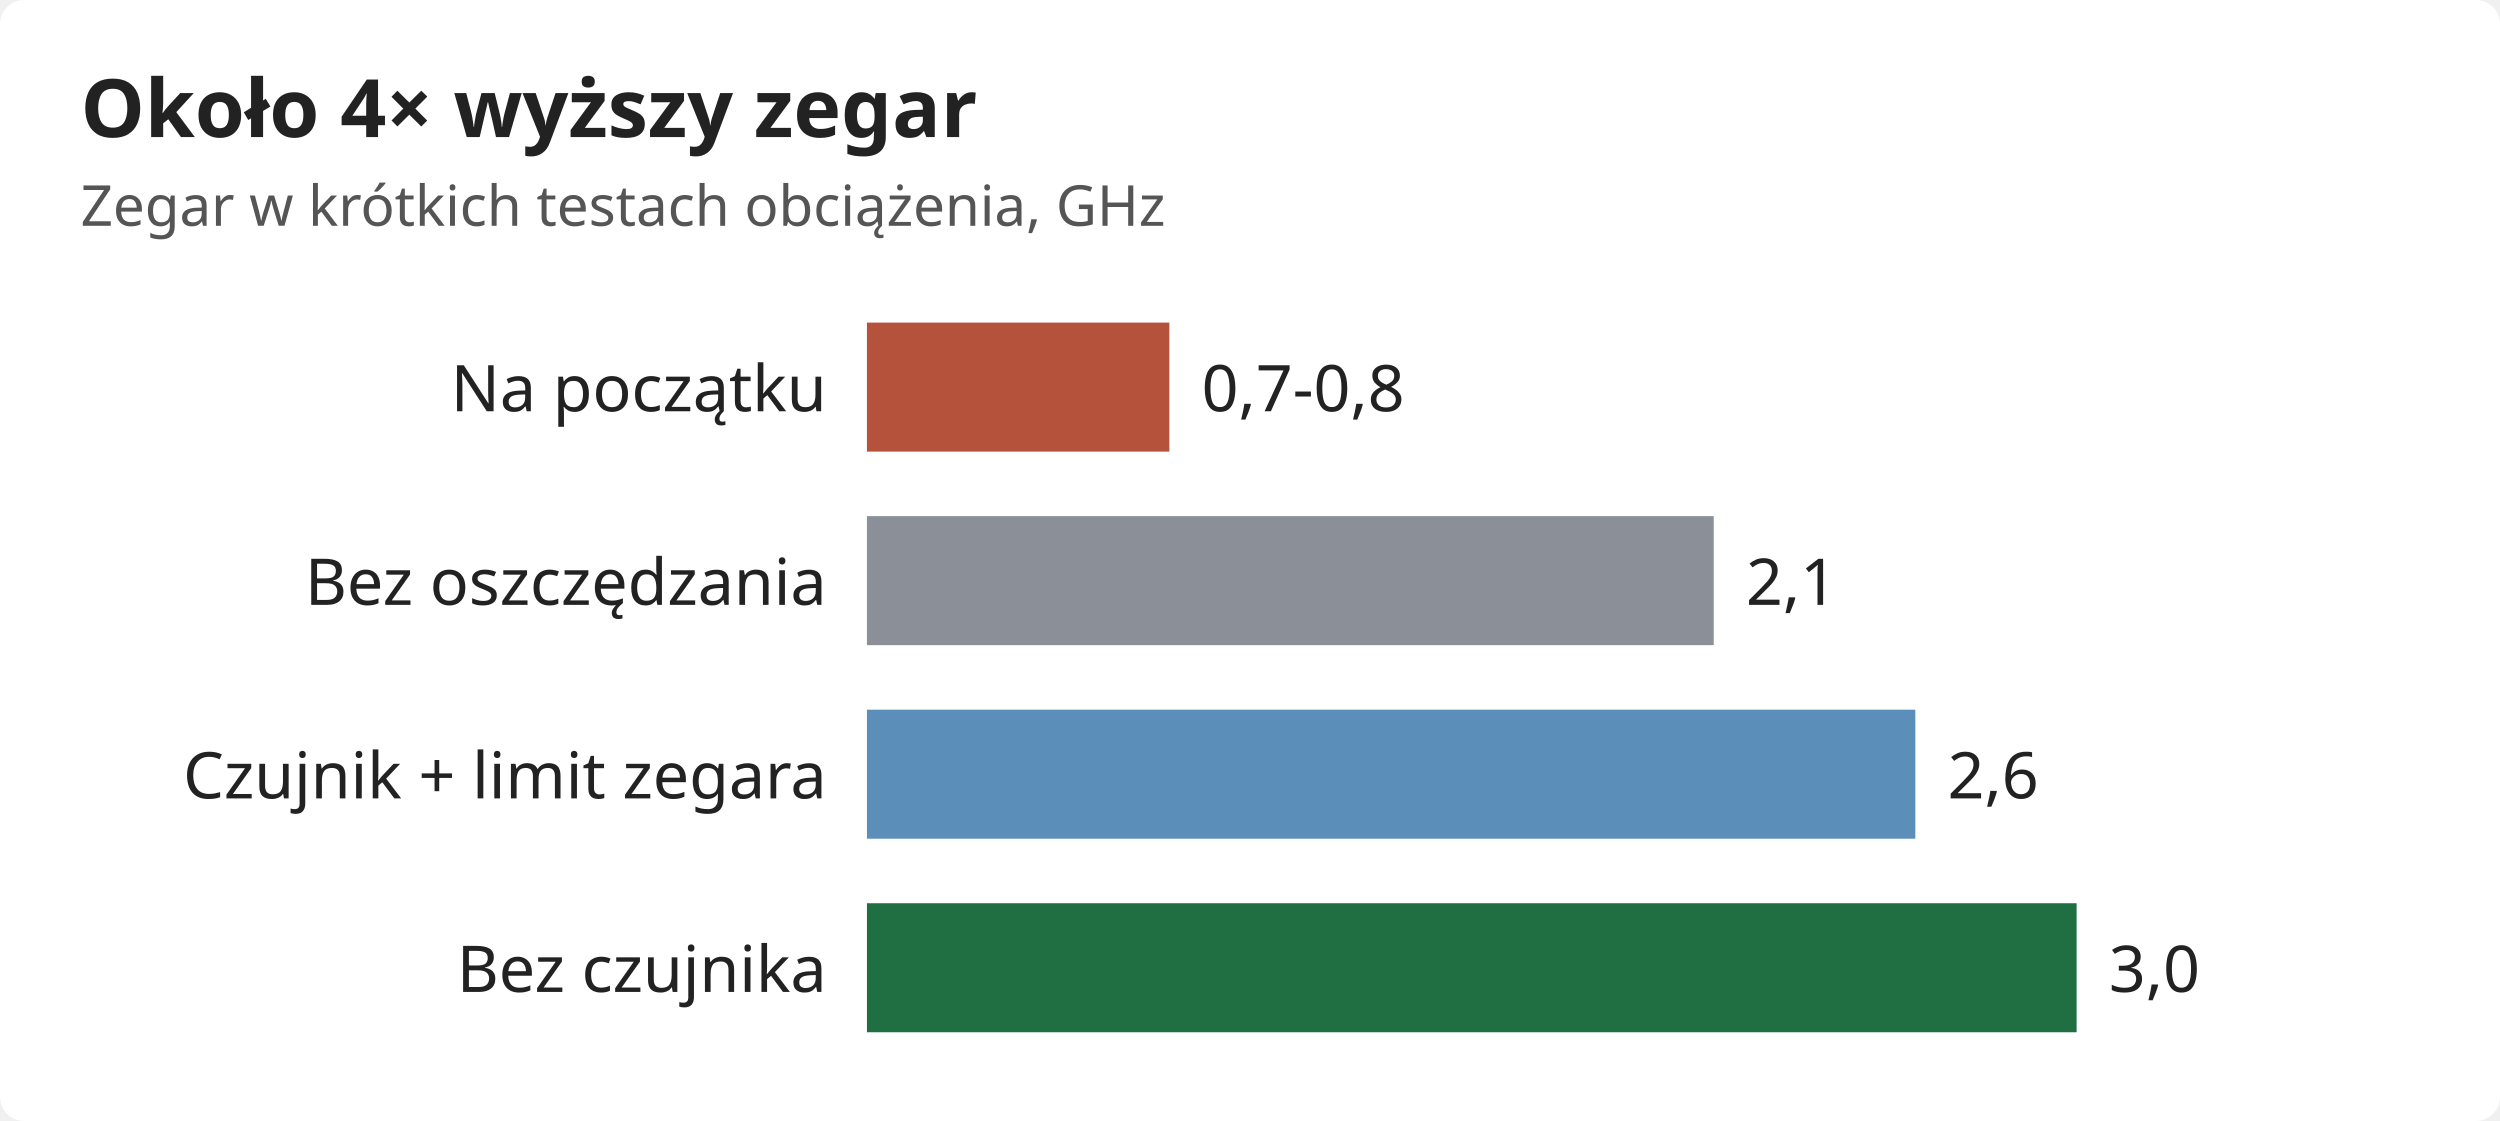
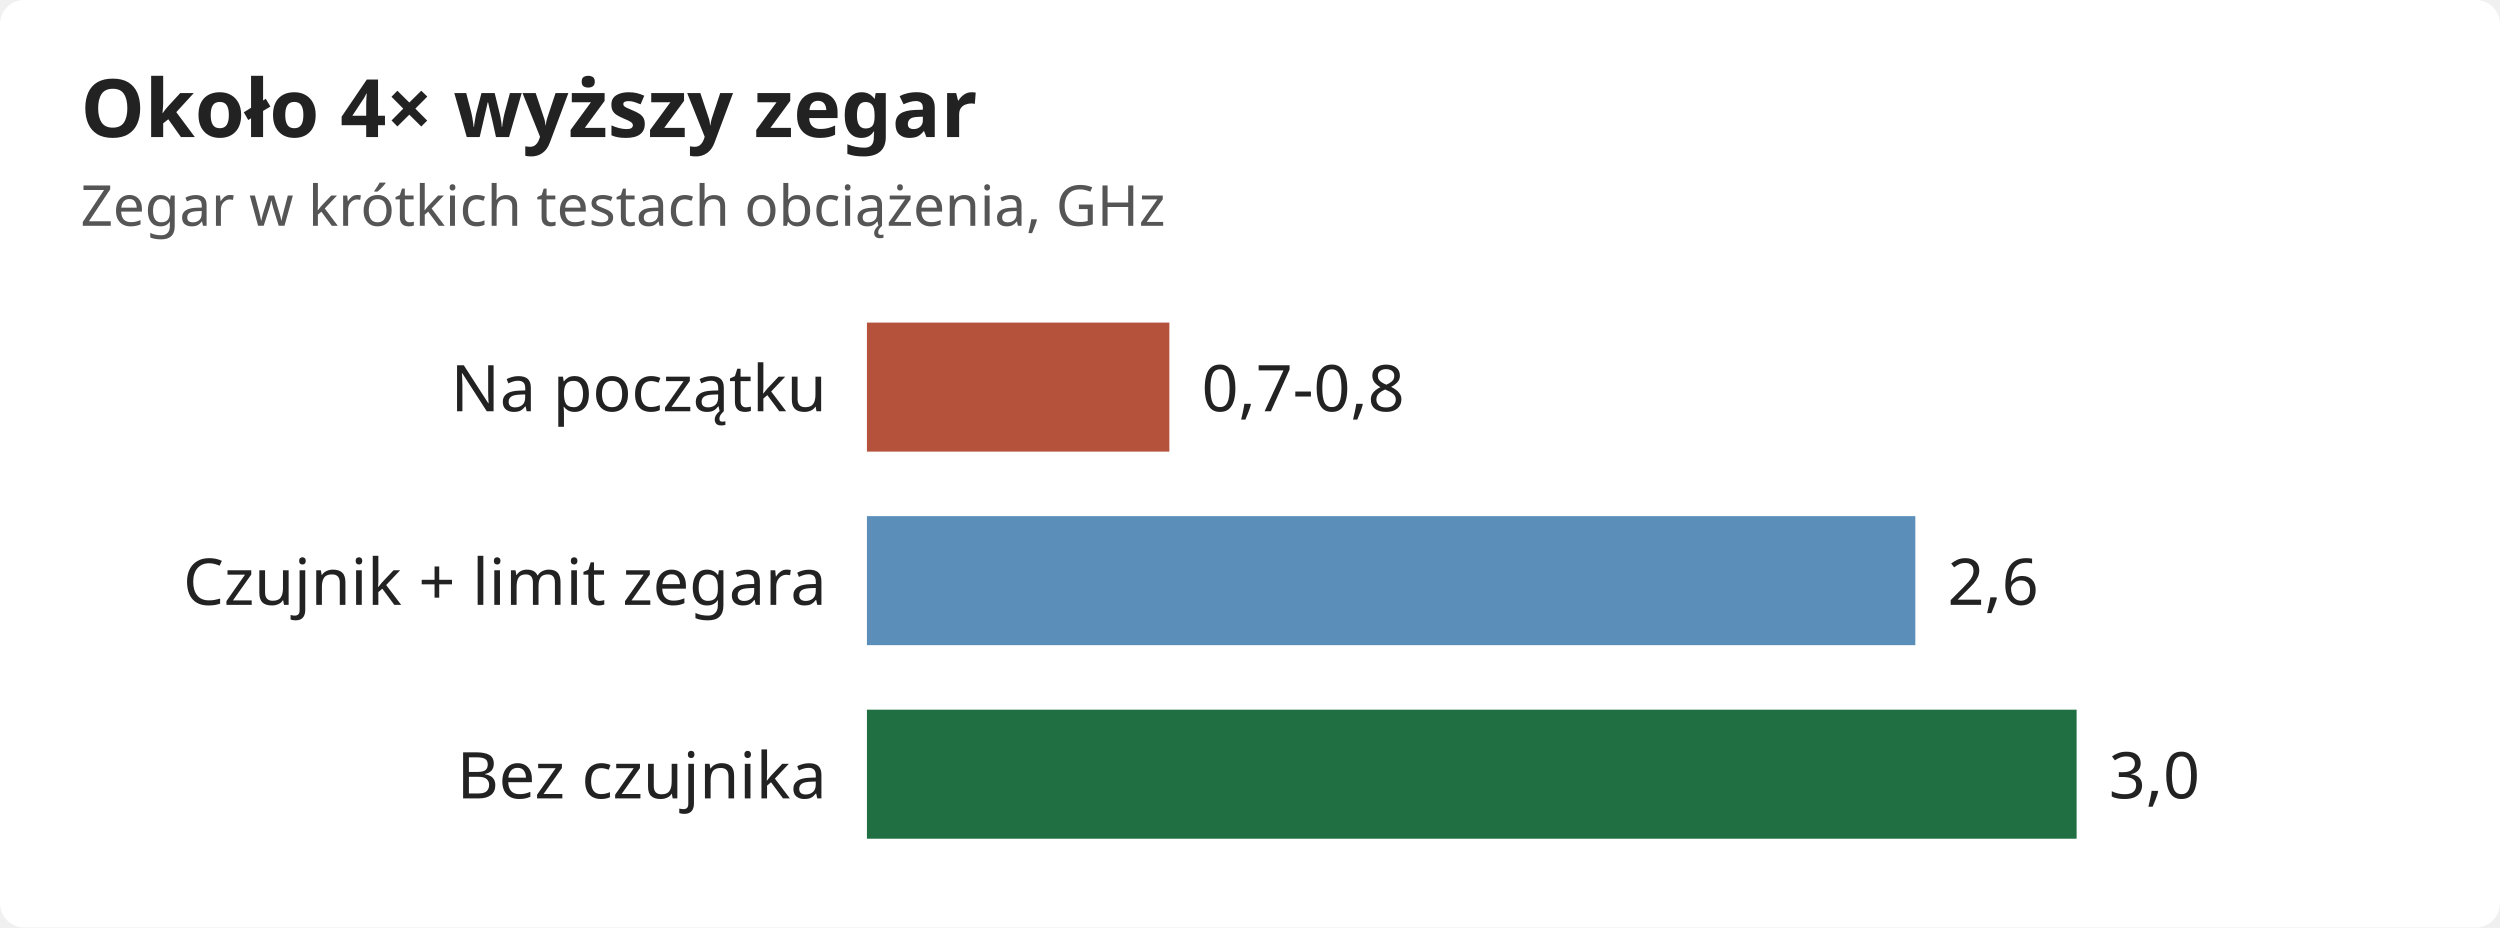
- <svg xmlns="http://www.w3.org/2000/svg" viewBox="0 0 620 278" width="620" height="278" role="img" aria-labelledby="t" font-family="sans-serif">
-   <rect width="620" height="278" rx="6" fill="#ffffff" />
+ <svg xmlns="http://www.w3.org/2000/svg" viewBox="0 0 620 230" width="620" height="230" role="img" aria-labelledby="t" font-family="sans-serif">
+   <rect width="620" height="230" rx="6" fill="#ffffff" />
  <text x="20" y="34" font-size="20" font-weight="bold" fill="#222222">Około 4× wyższy zegar</text>
  <text x="20" y="56" font-size="14" fill="#555555">Zegar w krótkich testach obciążenia, GHz</text>
  <text x="205" y="102" font-size="16" text-anchor="end" fill="#222222">Na początku</text>
  <rect x="215" y="80" width="75" height="32" fill="#b5523b" />
  <text x="298" y="102" font-size="16" fill="#222222">0,7-0,8</text>
-   <text x="205" y="150" font-size="16" text-anchor="end" fill="#222222">Bez oszczędzania</text>
-   <rect x="215" y="128" width="210" height="32" fill="#8a8f98" />
-   <text x="433" y="150" font-size="16" fill="#222222">2,1</text>
-   <text x="205" y="198" font-size="16" text-anchor="end" fill="#222222">Czujnik + limit zegara</text>
-   <rect x="215" y="176" width="260" height="32" fill="#5b8fb9" />
-   <text x="483" y="198" font-size="16" fill="#222222">2,6</text>
-   <text x="205" y="246" font-size="16" text-anchor="end" fill="#222222">Bez czujnika</text>
-   <rect x="215" y="224" width="300" height="32" fill="#1f6f43" />
-   <text x="523" y="246" font-size="16" fill="#222222">3,0</text>
+   <text x="205" y="150" font-size="16" text-anchor="end" fill="#222222">Czujnik + limit zegara</text>
+   <rect x="215" y="128" width="260" height="32" fill="#5b8fb9" />
+   <text x="483" y="150" font-size="16" fill="#222222">2,6</text>
+   <text x="205" y="198" font-size="16" text-anchor="end" fill="#222222">Bez czujnika</text>
+   <rect x="215" y="176" width="300" height="32" fill="#1f6f43" />
+   <text x="523" y="198" font-size="16" fill="#222222">3,0</text>
</svg>
